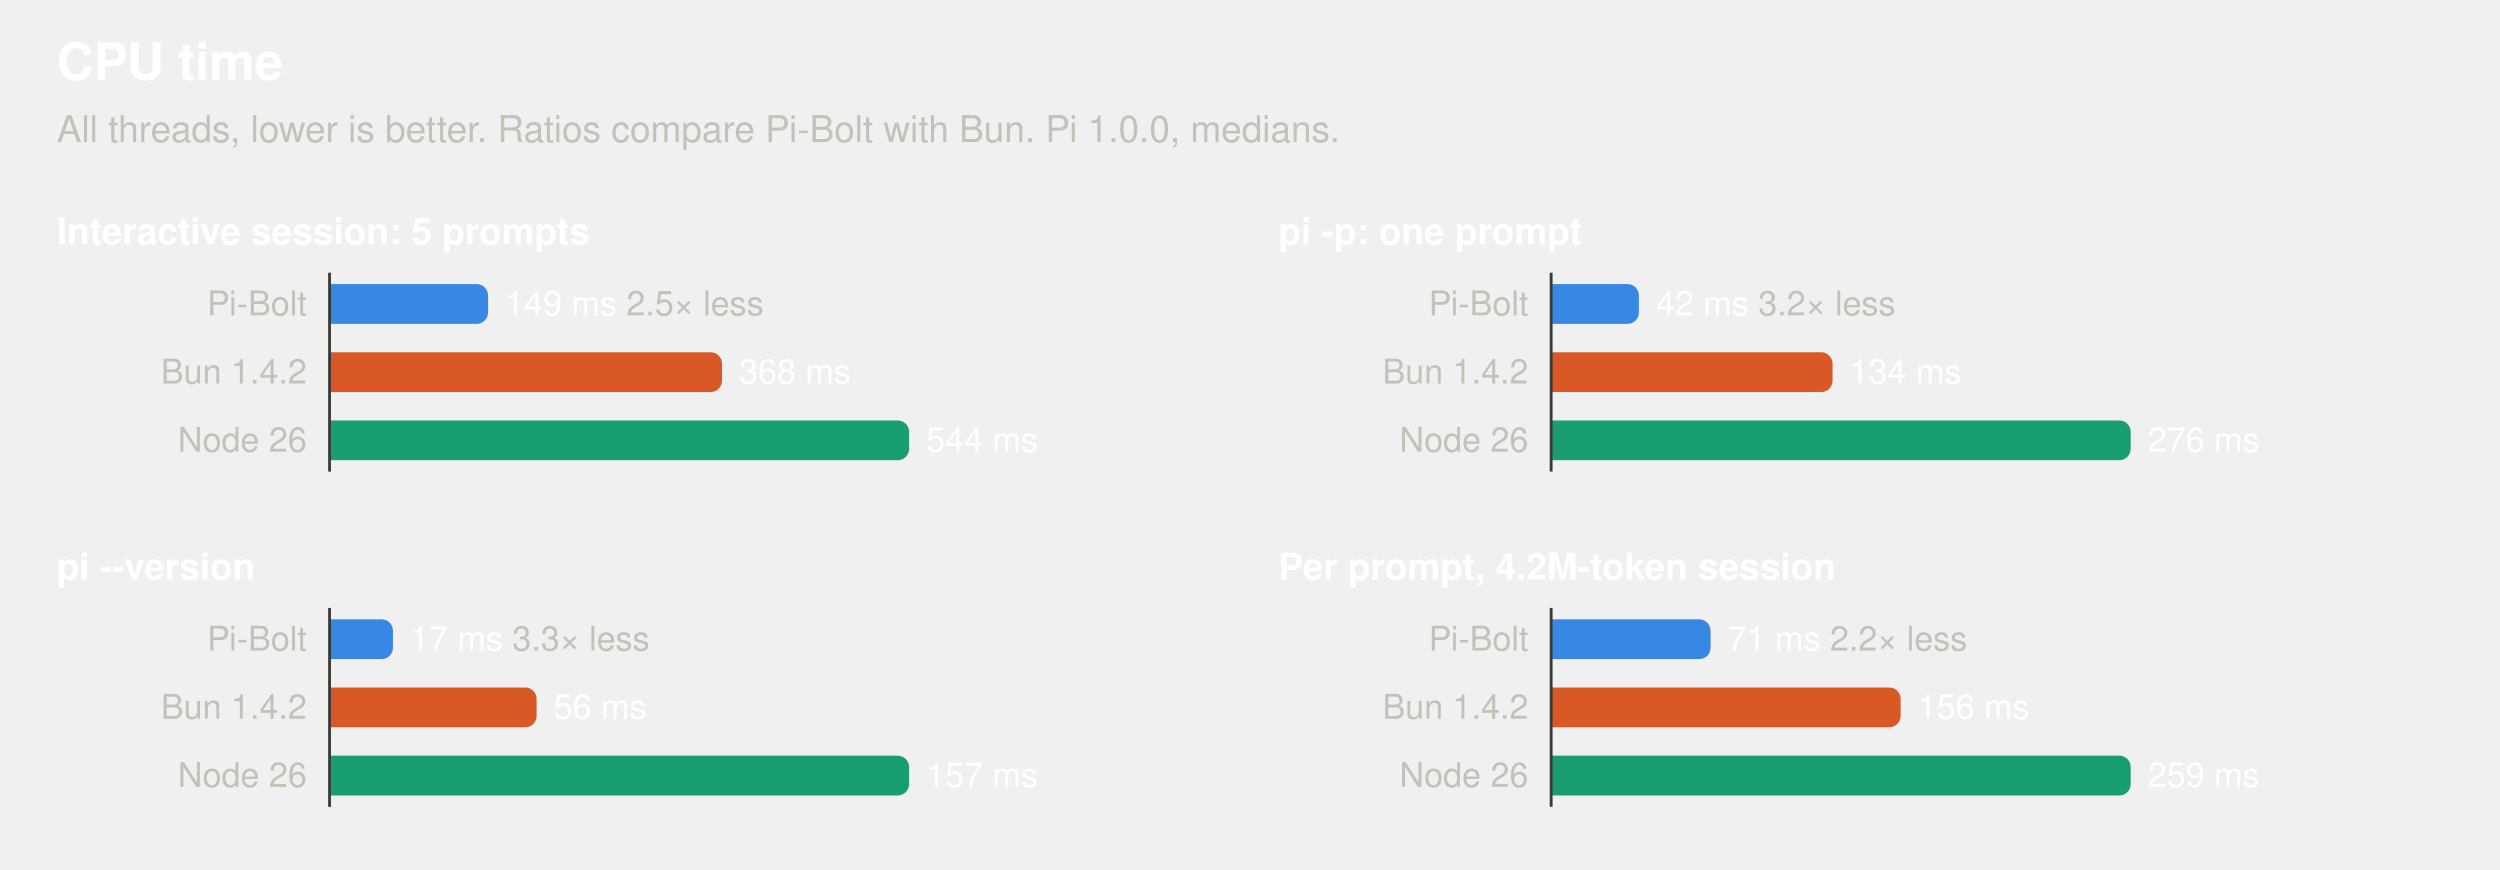
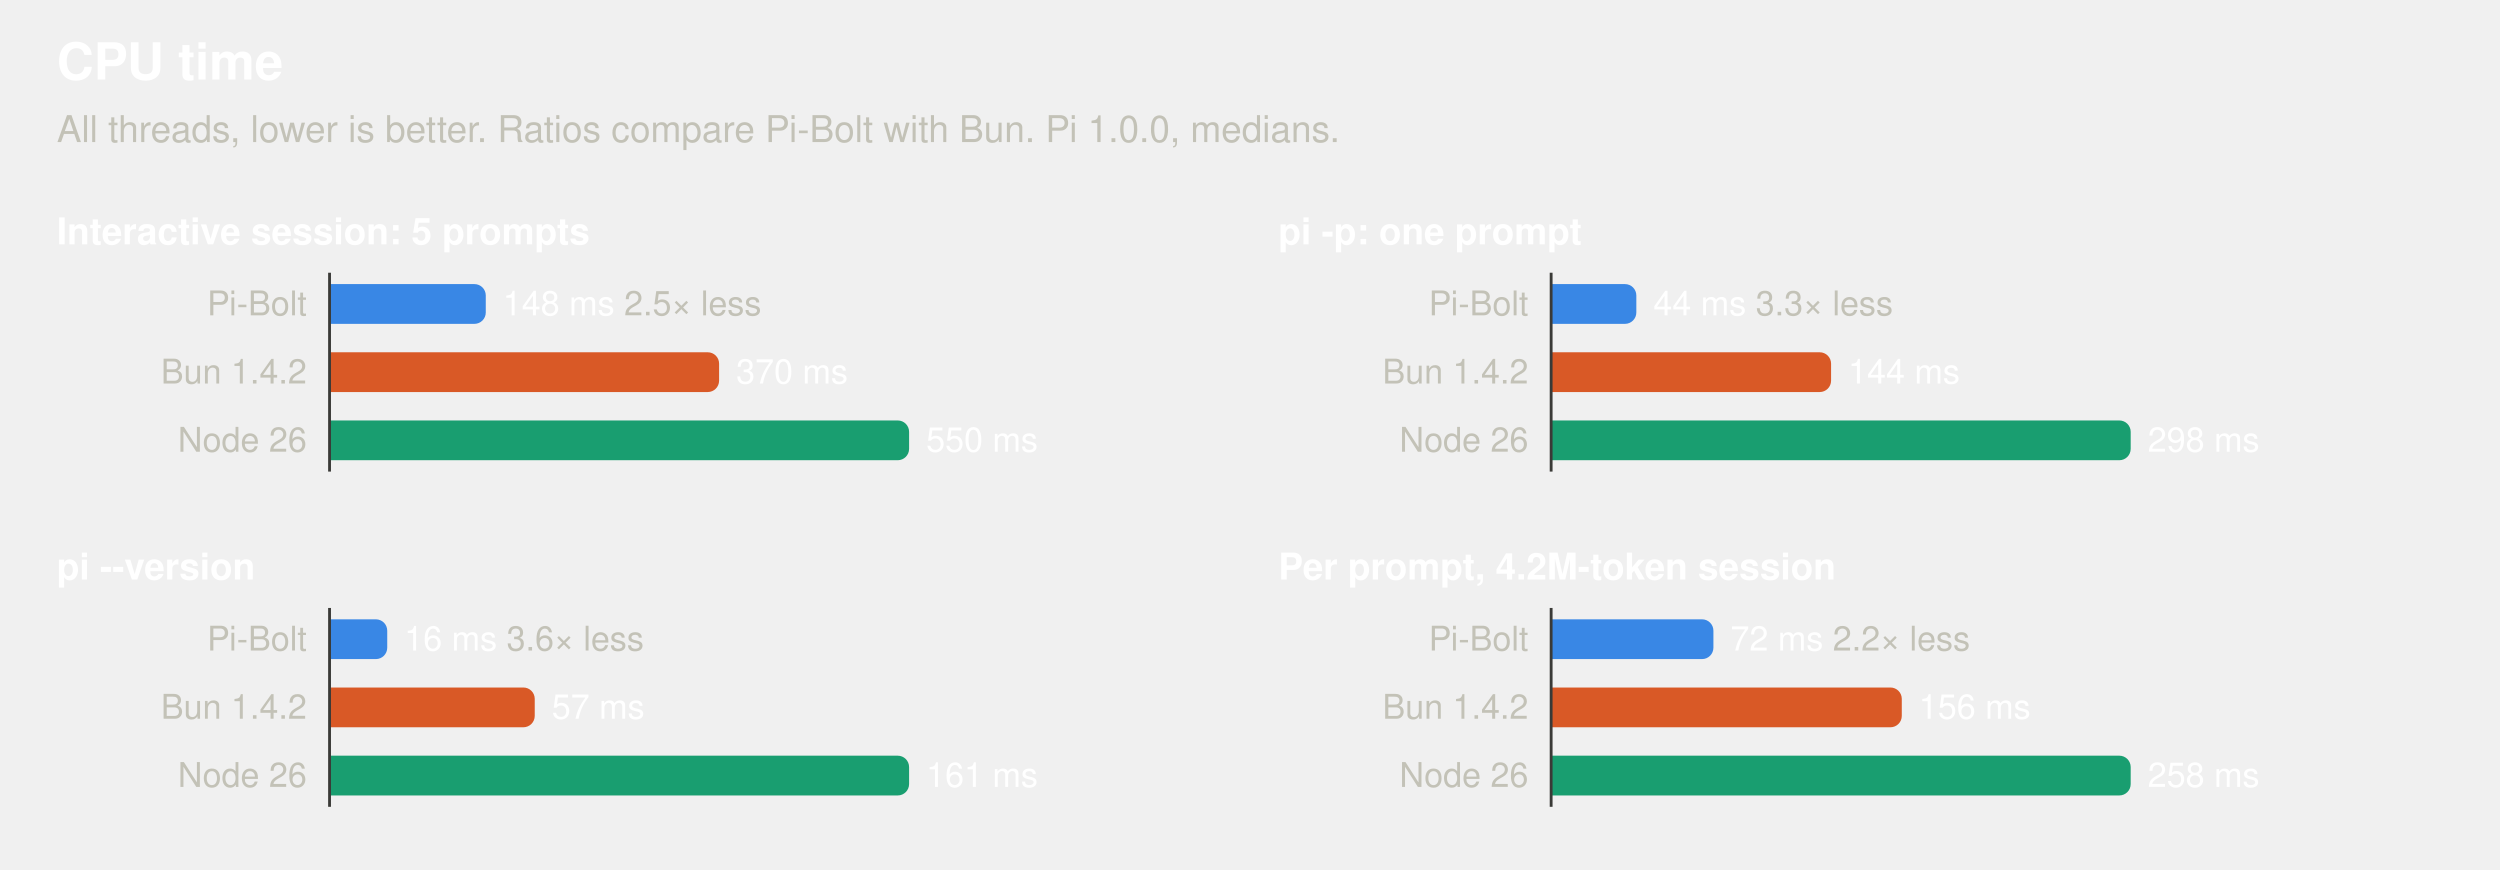
<svg xmlns="http://www.w3.org/2000/svg" width="880" height="306" viewBox="0 0 880 306" role="img" aria-label="CPU time: All threads, lower is better. Ratios compare Pi-Bolt with Bun. Pi 1.0.0, medians.">
  <style>text{font-family:-apple-system, BlinkMacSystemFont, 'Segoe UI', Helvetica, Arial, sans-serif;font-variant-numeric:tabular-nums}</style>
  <text x="20" y="28" font-size="18" font-weight="600" fill="#ffffff">CPU time</text>
  <text x="20" y="50" font-size="13" fill="#c3c2b7">All threads, lower is better. Ratios compare Pi-Bolt with Bun. Pi 1.0.0, medians.</text>
  <text x="20" y="86" font-size="13" font-weight="600" fill="#ffffff">Interactive session: 5 prompts</text>
  <text x="108" y="111" font-size="12" text-anchor="end" fill="#c3c2b7">Pi-Bolt</text>
-   <path d="M116,100 h51.805 a4,4 0 0 1 4,4 v6 a4,4 0 0 1 -4,4 h-51.805 z" fill="#3987e5" />
-   <text x="177.805" y="111" font-size="12" fill="#ffffff">149 ms <tspan fill="#c3c2b7">2.5× less</tspan>
+   <path d="M116,100 h50.992 a4,4 0 0 1 4,4 v6 a4,4 0 0 1 -4,4 h-50.992 z" fill="#3987e5" />
+   <text x="176.992" y="111" font-size="12" fill="#ffffff">148 ms <tspan fill="#c3c2b7">2.5× less</tspan>
  </text>
  <text x="108" y="135" font-size="12" text-anchor="end" fill="#c3c2b7">Bun 1.4.2</text>
-   <path d="M116,124 h134.145 a4,4 0 0 1 4,4 v6 a4,4 0 0 1 -4,4 h-134.145 z" fill="#d95926" />
-   <text x="260.145" y="135" font-size="12" fill="#ffffff">368 ms</text>
+   <path d="M116,124 h133.122 a4,4 0 0 1 4,4 v6 a4,4 0 0 1 -4,4 h-133.122 z" fill="#d95926" />
+   <text x="259.122" y="135" font-size="12" fill="#ffffff">370 ms</text>
  <text x="108" y="159" font-size="12" text-anchor="end" fill="#c3c2b7">Node 26</text>
  <path d="M116,148 h200.0 a4,4 0 0 1 4,4 v6 a4,4 0 0 1 -4,4 h-200.0 z" fill="#199e70" />
-   <text x="326.0" y="159" font-size="12" fill="#ffffff">544 ms</text>
+   <text x="326.0" y="159" font-size="12" fill="#ffffff">550 ms</text>
  <line x1="116" y1="96" x2="116" y2="166" stroke="#3a3a37" />
  <text x="450" y="86" font-size="13" font-weight="600" fill="#ffffff">pi -p: one prompt</text>
  <text x="538" y="111" font-size="12" text-anchor="end" fill="#c3c2b7">Pi-Bolt</text>
-   <path d="M546,100 h26.892 a4,4 0 0 1 4,4 v6 a4,4 0 0 1 -4,4 h-26.892 z" fill="#3987e5" />
-   <text x="582.892" y="111" font-size="12" fill="#ffffff">42 ms <tspan fill="#c3c2b7">3.2× less</tspan>
+   <path d="M546,100 h25.989 a4,4 0 0 1 4,4 v6 a4,4 0 0 1 -4,4 h-25.989 z" fill="#3987e5" />
+   <text x="581.989" y="111" font-size="12" fill="#ffffff">44 ms <tspan fill="#c3c2b7">3.3× less</tspan>
  </text>
  <text x="538" y="135" font-size="12" text-anchor="end" fill="#c3c2b7">Bun 1.4.2</text>
-   <path d="M546,124 h95.061 a4,4 0 0 1 4,4 v6 a4,4 0 0 1 -4,4 h-95.061 z" fill="#d95926" />
-   <text x="651.061" y="135" font-size="12" fill="#ffffff">134 ms</text>
+   <path d="M546,124 h94.54 a4,4 0 0 1 4,4 v6 a4,4 0 0 1 -4,4 h-94.54 z" fill="#d95926" />
+   <text x="650.54" y="135" font-size="12" fill="#ffffff">144 ms</text>
  <text x="538" y="159" font-size="12" text-anchor="end" fill="#c3c2b7">Node 26</text>
  <path d="M546,148 h200.0 a4,4 0 0 1 4,4 v6 a4,4 0 0 1 -4,4 h-200.0 z" fill="#199e70" />
-   <text x="756.0" y="159" font-size="12" fill="#ffffff">276 ms</text>
+   <text x="756.0" y="159" font-size="12" fill="#ffffff">298 ms</text>
  <line x1="546" y1="96" x2="546" y2="166" stroke="#3a3a37" />
  <text x="20" y="204" font-size="13" font-weight="600" fill="#ffffff">pi --version</text>
  <text x="108" y="229" font-size="12" text-anchor="end" fill="#c3c2b7">Pi-Bolt</text>
-   <path d="M116,218 h18.328 a4,4 0 0 1 4,4 v6 a4,4 0 0 1 -4,4 h-18.328 z" fill="#3987e5" />
-   <text x="144.328" y="229" font-size="12" fill="#ffffff">17 ms <tspan fill="#c3c2b7">3.3× less</tspan>
+   <path d="M116,218 h16.305 a4,4 0 0 1 4,4 v6 a4,4 0 0 1 -4,4 h-16.305 z" fill="#3987e5" />
+   <text x="142.305" y="229" font-size="12" fill="#ffffff">16 ms <tspan fill="#c3c2b7">3.6× less</tspan>
  </text>
  <text x="108" y="253" font-size="12" text-anchor="end" fill="#c3c2b7">Bun 1.4.2</text>
-   <path d="M116,242 h68.879 a4,4 0 0 1 4,4 v6 a4,4 0 0 1 -4,4 h-68.879 z" fill="#d95926" />
-   <text x="194.879" y="253" font-size="12" fill="#ffffff">56 ms</text>
+   <path d="M116,242 h68.227 a4,4 0 0 1 4,4 v6 a4,4 0 0 1 -4,4 h-68.227 z" fill="#d95926" />
+   <text x="194.227" y="253" font-size="12" fill="#ffffff">57 ms</text>
  <text x="108" y="277" font-size="12" text-anchor="end" fill="#c3c2b7">Node 26</text>
  <path d="M116,266 h200.0 a4,4 0 0 1 4,4 v6 a4,4 0 0 1 -4,4 h-200.0 z" fill="#199e70" />
-   <text x="326.0" y="277" font-size="12" fill="#ffffff">157 ms</text>
+   <text x="326.0" y="277" font-size="12" fill="#ffffff">161 ms</text>
  <line x1="116" y1="214" x2="116" y2="284" stroke="#3a3a37" />
  <text x="450" y="204" font-size="13" font-weight="600" fill="#ffffff">Per prompt, 4.2M-token session</text>
  <text x="538" y="229" font-size="12" text-anchor="end" fill="#c3c2b7">Pi-Bolt</text>
-   <path d="M546,218 h52.116 a4,4 0 0 1 4,4 v6 a4,4 0 0 1 -4,4 h-52.116 z" fill="#3987e5" />
-   <text x="608.116" y="229" font-size="12" fill="#ffffff">71 ms <tspan fill="#c3c2b7">2.2× less</tspan>
+   <path d="M546,218 h53.12 a4,4 0 0 1 4,4 v6 a4,4 0 0 1 -4,4 h-53.12 z" fill="#3987e5" />
+   <text x="609.12" y="229" font-size="12" fill="#ffffff">72 ms <tspan fill="#c3c2b7">2.2× less</tspan>
  </text>
  <text x="538" y="253" font-size="12" text-anchor="end" fill="#c3c2b7">Bun 1.4.2</text>
-   <path d="M546,242 h119.014 a4,4 0 0 1 4,4 v6 a4,4 0 0 1 -4,4 h-119.014 z" fill="#d95926" />
-   <text x="675.014" y="253" font-size="12" fill="#ffffff">156 ms</text>
+   <path d="M546,242 h119.43 a4,4 0 0 1 4,4 v6 a4,4 0 0 1 -4,4 h-119.43 z" fill="#d95926" />
+   <text x="675.43" y="253" font-size="12" fill="#ffffff">156 ms</text>
  <text x="538" y="277" font-size="12" text-anchor="end" fill="#c3c2b7">Node 26</text>
  <path d="M546,266 h200.0 a4,4 0 0 1 4,4 v6 a4,4 0 0 1 -4,4 h-200.0 z" fill="#199e70" />
-   <text x="756.0" y="277" font-size="12" fill="#ffffff">259 ms</text>
+   <text x="756.0" y="277" font-size="12" fill="#ffffff">258 ms</text>
  <line x1="546" y1="214" x2="546" y2="284" stroke="#3a3a37" />
</svg>
